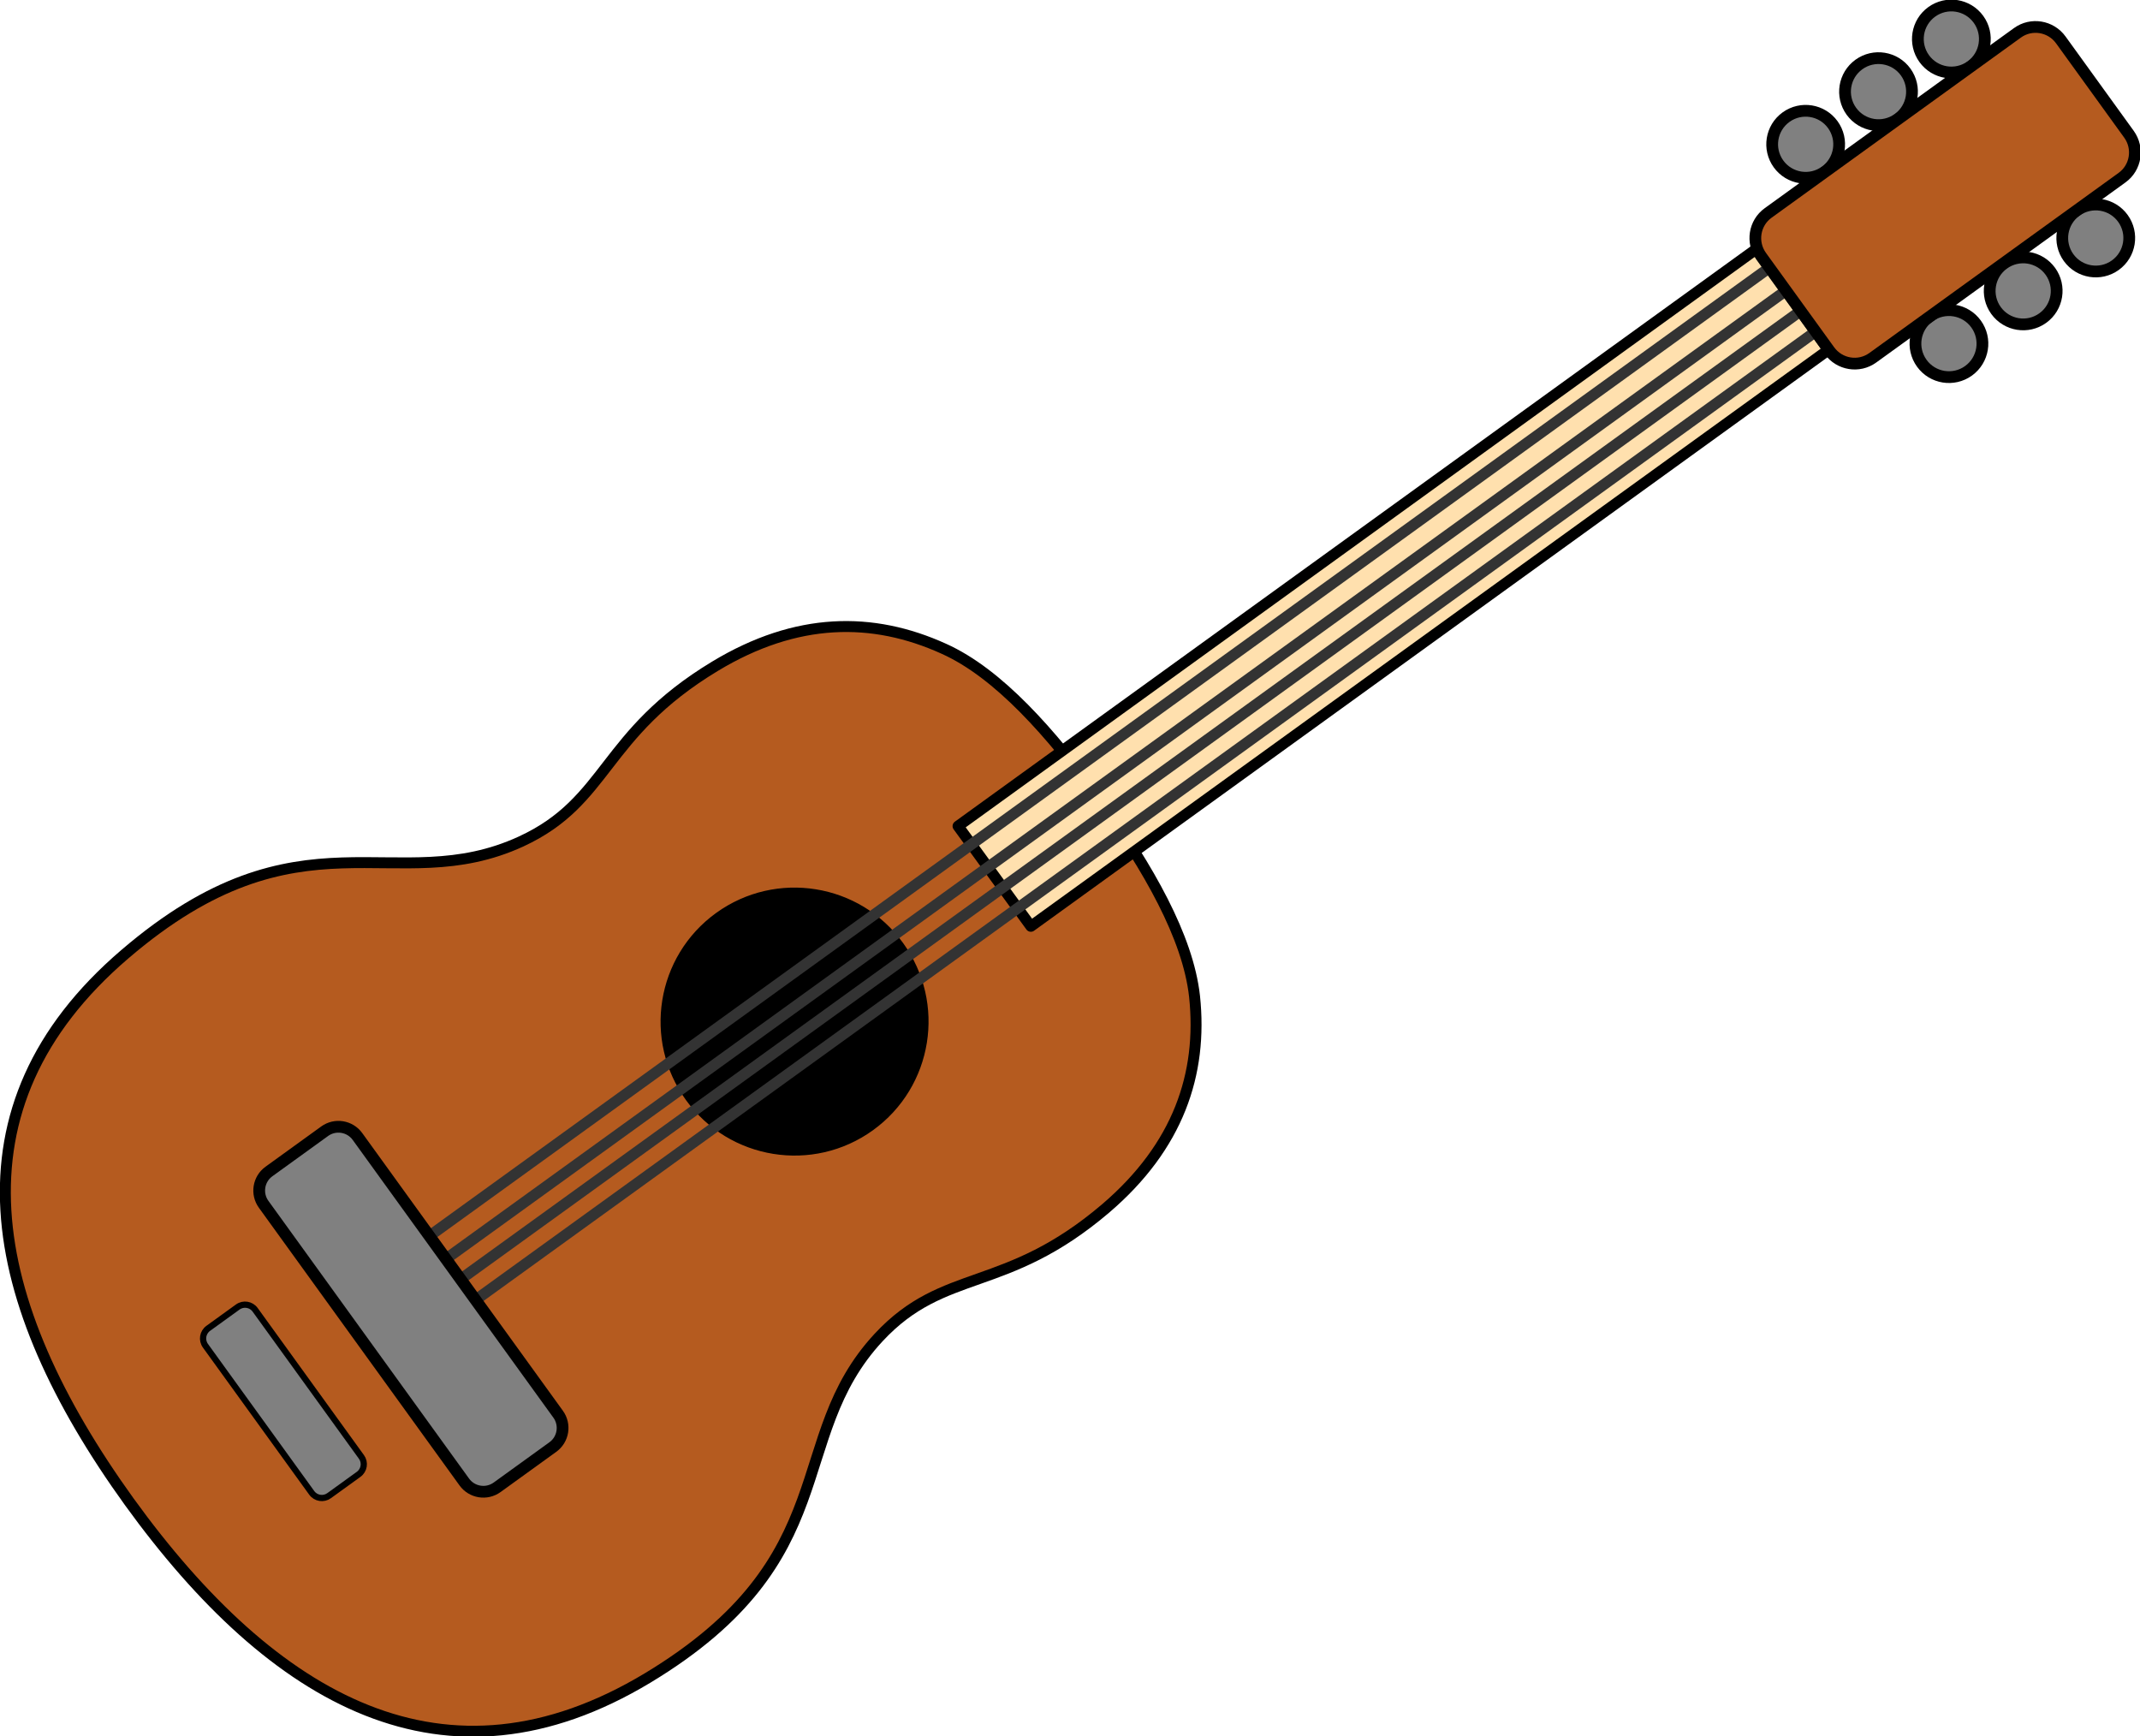
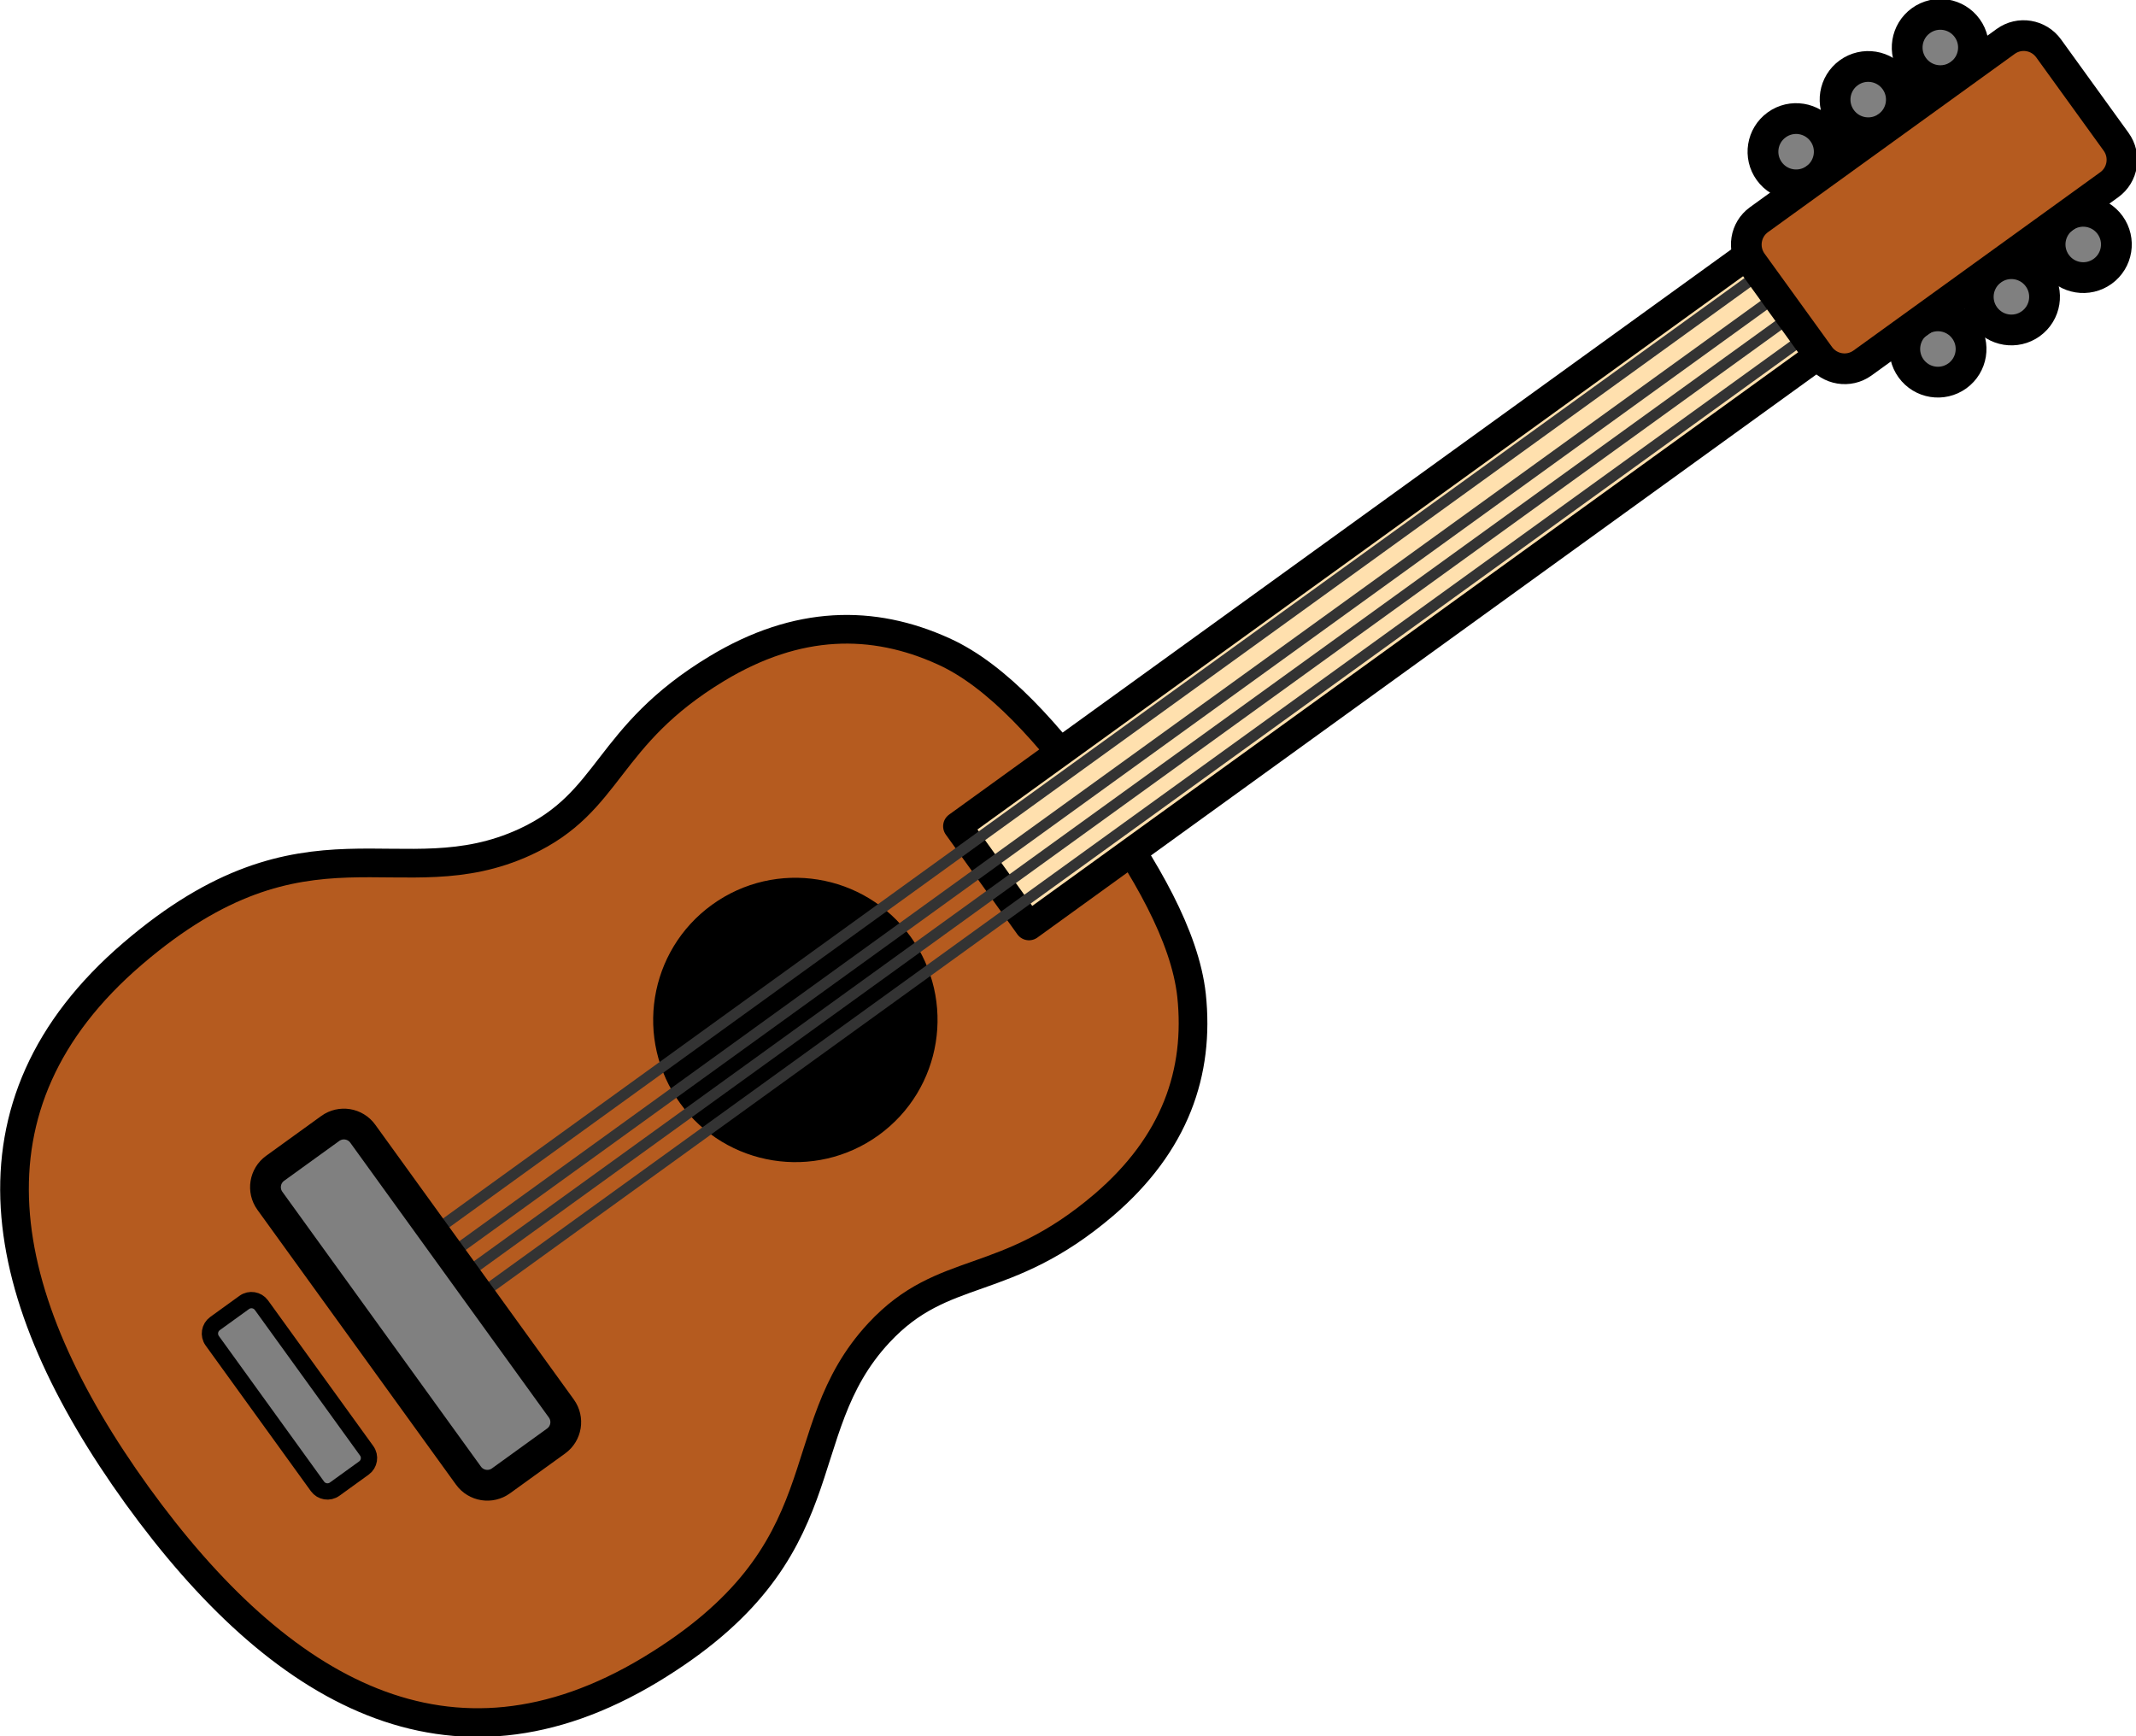
- <svg xmlns="http://www.w3.org/2000/svg" xml:space="preserve" width="39.094mm" height="31.713mm" version="1.1" style="shape-rendering:geometricPrecision; text-rendering:geometricPrecision; image-rendering:optimizeQuality; fill-rule:evenodd; clip-rule:evenodd" viewBox="0 0 3909 3171">
+ <svg xmlns="http://www.w3.org/2000/svg" xml:space="preserve" width="39.423mm" height="32.042mm" version="1.1" style="shape-rendering:geometricPrecision; text-rendering:geometricPrecision; image-rendering:optimizeQuality; fill-rule:evenodd; clip-rule:evenodd" viewBox="0 0 3942 3204">
  <defs>
    <style type="text/css">
   
-     .str0 {stroke:black;stroke-width:20}
-     .str1 {stroke:black;stroke-width:20;stroke-linejoin:round}
-     .str2 {stroke:#333333;stroke-width:20}
+     .str1 {stroke:#333333;stroke-width:20}
+     .str0 {stroke:black;stroke-width:52.92;stroke-linecap:round;stroke-linejoin:round}
    .fil4 {fill:none}
    .fil1 {fill:black}
    .fil2 {fill:gray}
    .fil0 {fill:#B55B1F}
    .fil3 {fill:#FFE0AE}
   
  </style>
  </defs>
  <g id="Layer_x0020_1">
-     <g id="_755647728">
-       <path class="fil0 str0" d="M2009 1461c-89,-122 -185,-231 -285,-276 -130,-59 -269,-58 -418,32 -207,125 -194,246 -354,320 -230,106 -402,-70 -724,206 -327,280 -255,635 8,1000 264,365 578,544 947,322 363,-219 250,-437 422,-622 120,-129 231,-79 415,-236 132,-113 177,-245 162,-387 -12,-109 -85,-235 -173,-358z" />
-       <circle class="fil1 str0" transform="matrix(0.870077 -0.628674 -0.628674 -0.870077 1451.37 1866.05)" r="218" />
-       <circle class="fil2 str0" transform="matrix(0.870077 -0.628674 -0.628674 -0.870077 3828.2 434.74)" r="57" />
-       <circle class="fil2 str0" transform="matrix(0.870077 -0.628674 -0.628674 -0.870077 3695.63 531.379)" r="57" />
-       <circle class="fil2 str0" transform="matrix(0.870077 -0.628674 -0.628674 -0.870077 3560.01 627.68)" r="57" />
-       <circle class="fil2 str0" transform="matrix(0.870077 -0.628674 -0.628674 -0.870077 3298.3 263.567)" r="57" />
-       <circle class="fil2 str0" transform="matrix(0.870077 -0.628674 -0.628674 -0.870077 3431.38 167.397)" r="57" />
-       <circle class="fil2 str0" transform="matrix(0.870077 -0.628674 -0.628674 -0.870077 3564.45 71.2362)" r="57" />
-       <rect class="fil2 str0" transform="matrix(0.460953 -0.333062 -0.333062 -0.460953 582.732 2745.32)" width="197" height="663" rx="40" ry="40" />
-       <polygon class="fil3 str1" points="1883,1692 3340,639 3208,455 1750,1509 " />
-       <path class="fil4 str2" d="M3232 489l-2448 1769m2478 -1727l-2448 1769m54 75l2448 -1769m-2475 1731l2448 -1769" />
-       <rect class="fil0 str0" transform="matrix(0.865793 -0.625579 -0.628674 -0.870077 3374.98 686.66)" width="632" height="304" rx="53" ry="53" />
-       <rect class="fil2 str0" transform="matrix(0.870077 -0.628674 -0.628674 -0.870077 873.249 2741.87)" width="197" height="663" rx="40" ry="40" />
-     </g>
+     <path class="fil0 str0" d="M2026 1478c-89,-122 -185,-231 -285,-276 -130,-59 -269,-58 -418,32 -207,125 -194,246 -354,320 -230,106 -402,-70 -724,206 -327,280 -255,635 8,1000 264,365 578,544 947,322 363,-219 250,-437 422,-622 120,-129 231,-79 415,-236 132,-113 177,-245 162,-387 -12,-109 -85,-235 -173,-358z" />
+     <circle class="fil1 str0" transform="matrix(0.870077 -0.628674 -0.628674 -0.870077 1467.83 1882.51)" r="218" />
+     <circle class="fil2 str0" transform="matrix(0.870077 -0.628674 -0.628674 -0.870077 3844.66 451.2)" r="57" />
+     <circle class="fil2 str0" transform="matrix(0.870077 -0.628674 -0.628674 -0.870077 3712.09 547.839)" r="57" />
+     <circle class="fil2 str0" transform="matrix(0.870077 -0.628674 -0.628674 -0.870077 3576.47 644.14)" r="57" />
+     <circle class="fil2 str0" transform="matrix(0.870077 -0.628674 -0.628674 -0.870077 3314.76 280.027)" r="57" />
+     <circle class="fil2 str0" transform="matrix(0.870077 -0.628674 -0.628674 -0.870077 3447.84 183.857)" r="57" />
+     <circle class="fil2 str0" transform="matrix(0.870077 -0.628674 -0.628674 -0.870077 3580.91 87.6962)" r="57" />
+     <rect class="fil2 str0" transform="matrix(0.460953 -0.333062 -0.333062 -0.460953 599.192 2761.78)" width="197" height="663" rx="40" ry="40" />
+     <polygon class="fil3 str0" points="1899,1709 3357,655 3224,472 1767,1525 " />
+     <path class="fil4 str1" d="M3248 505l-2448 1769m2478 -1727l-2448 1769m54 75l2448 -1769m-2475 1731l2448 -1769" />
+     <rect class="fil0 str0" transform="matrix(0.865793 -0.625579 -0.628674 -0.870077 3391.44 703.12)" width="632" height="304" rx="53" ry="53" />
+     <rect class="fil2 str0" transform="matrix(0.870077 -0.628674 -0.628674 -0.870077 889.709 2758.33)" width="197" height="663" rx="40" ry="40" />
  </g>
</svg>
